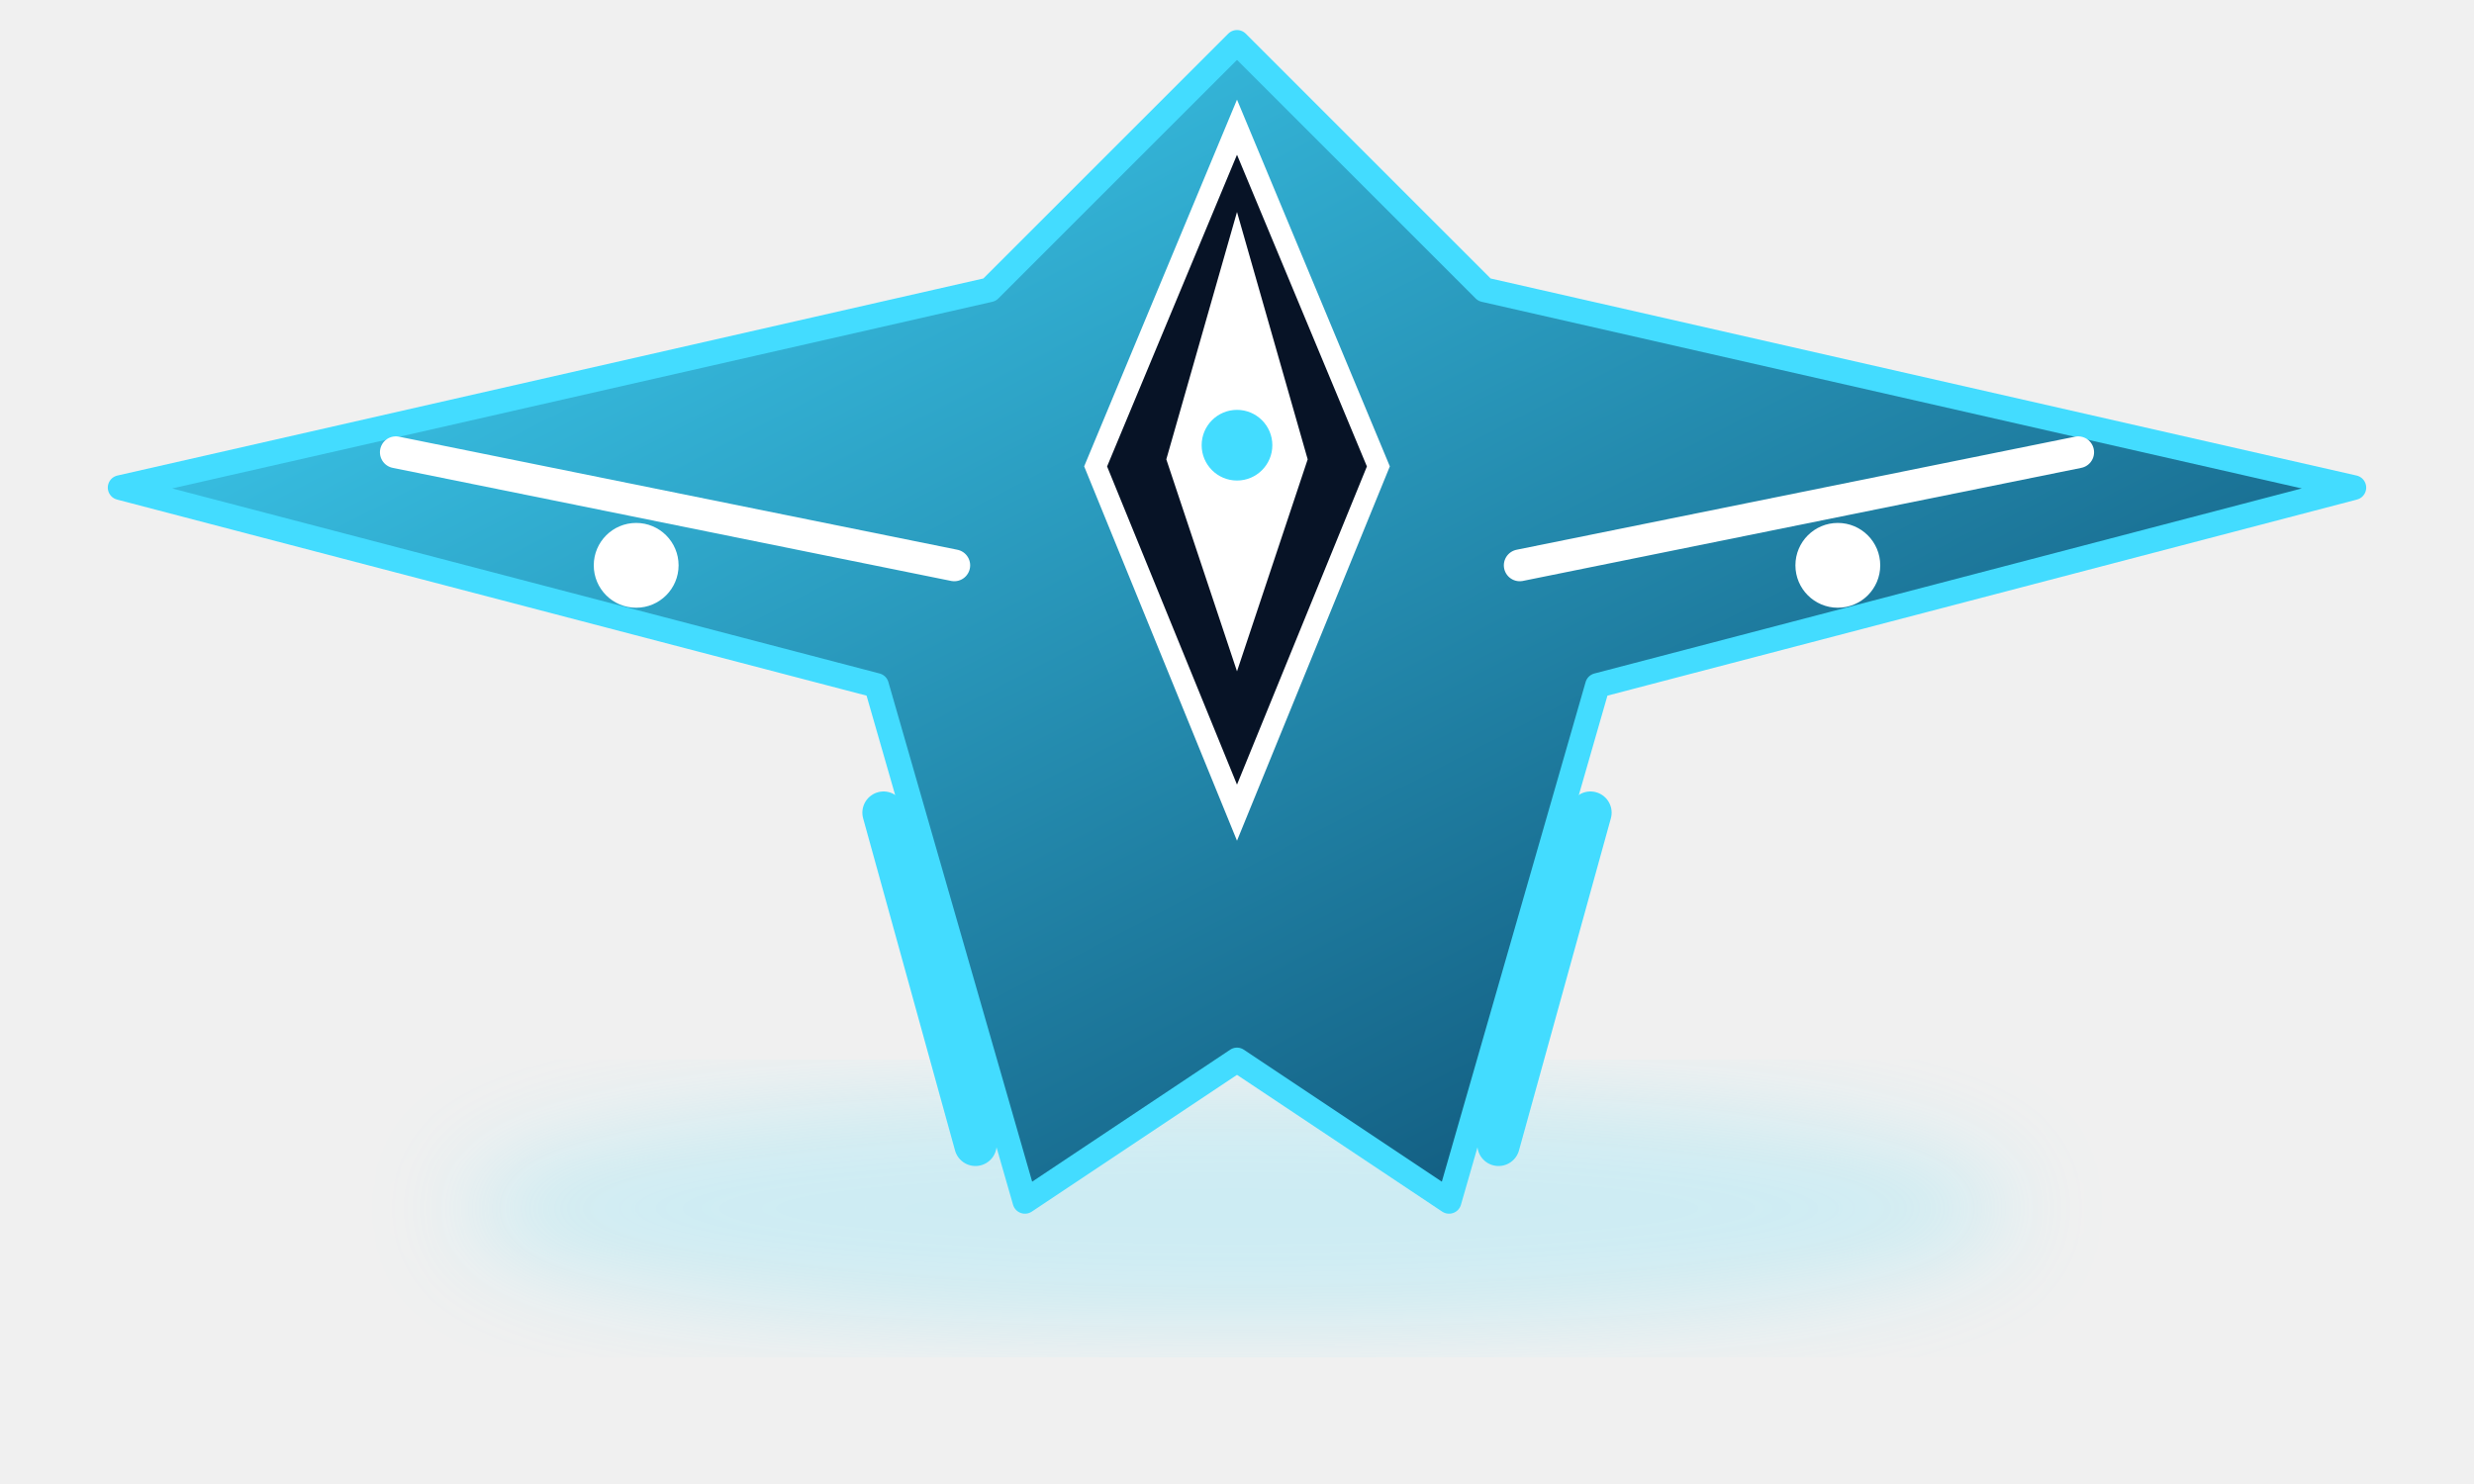
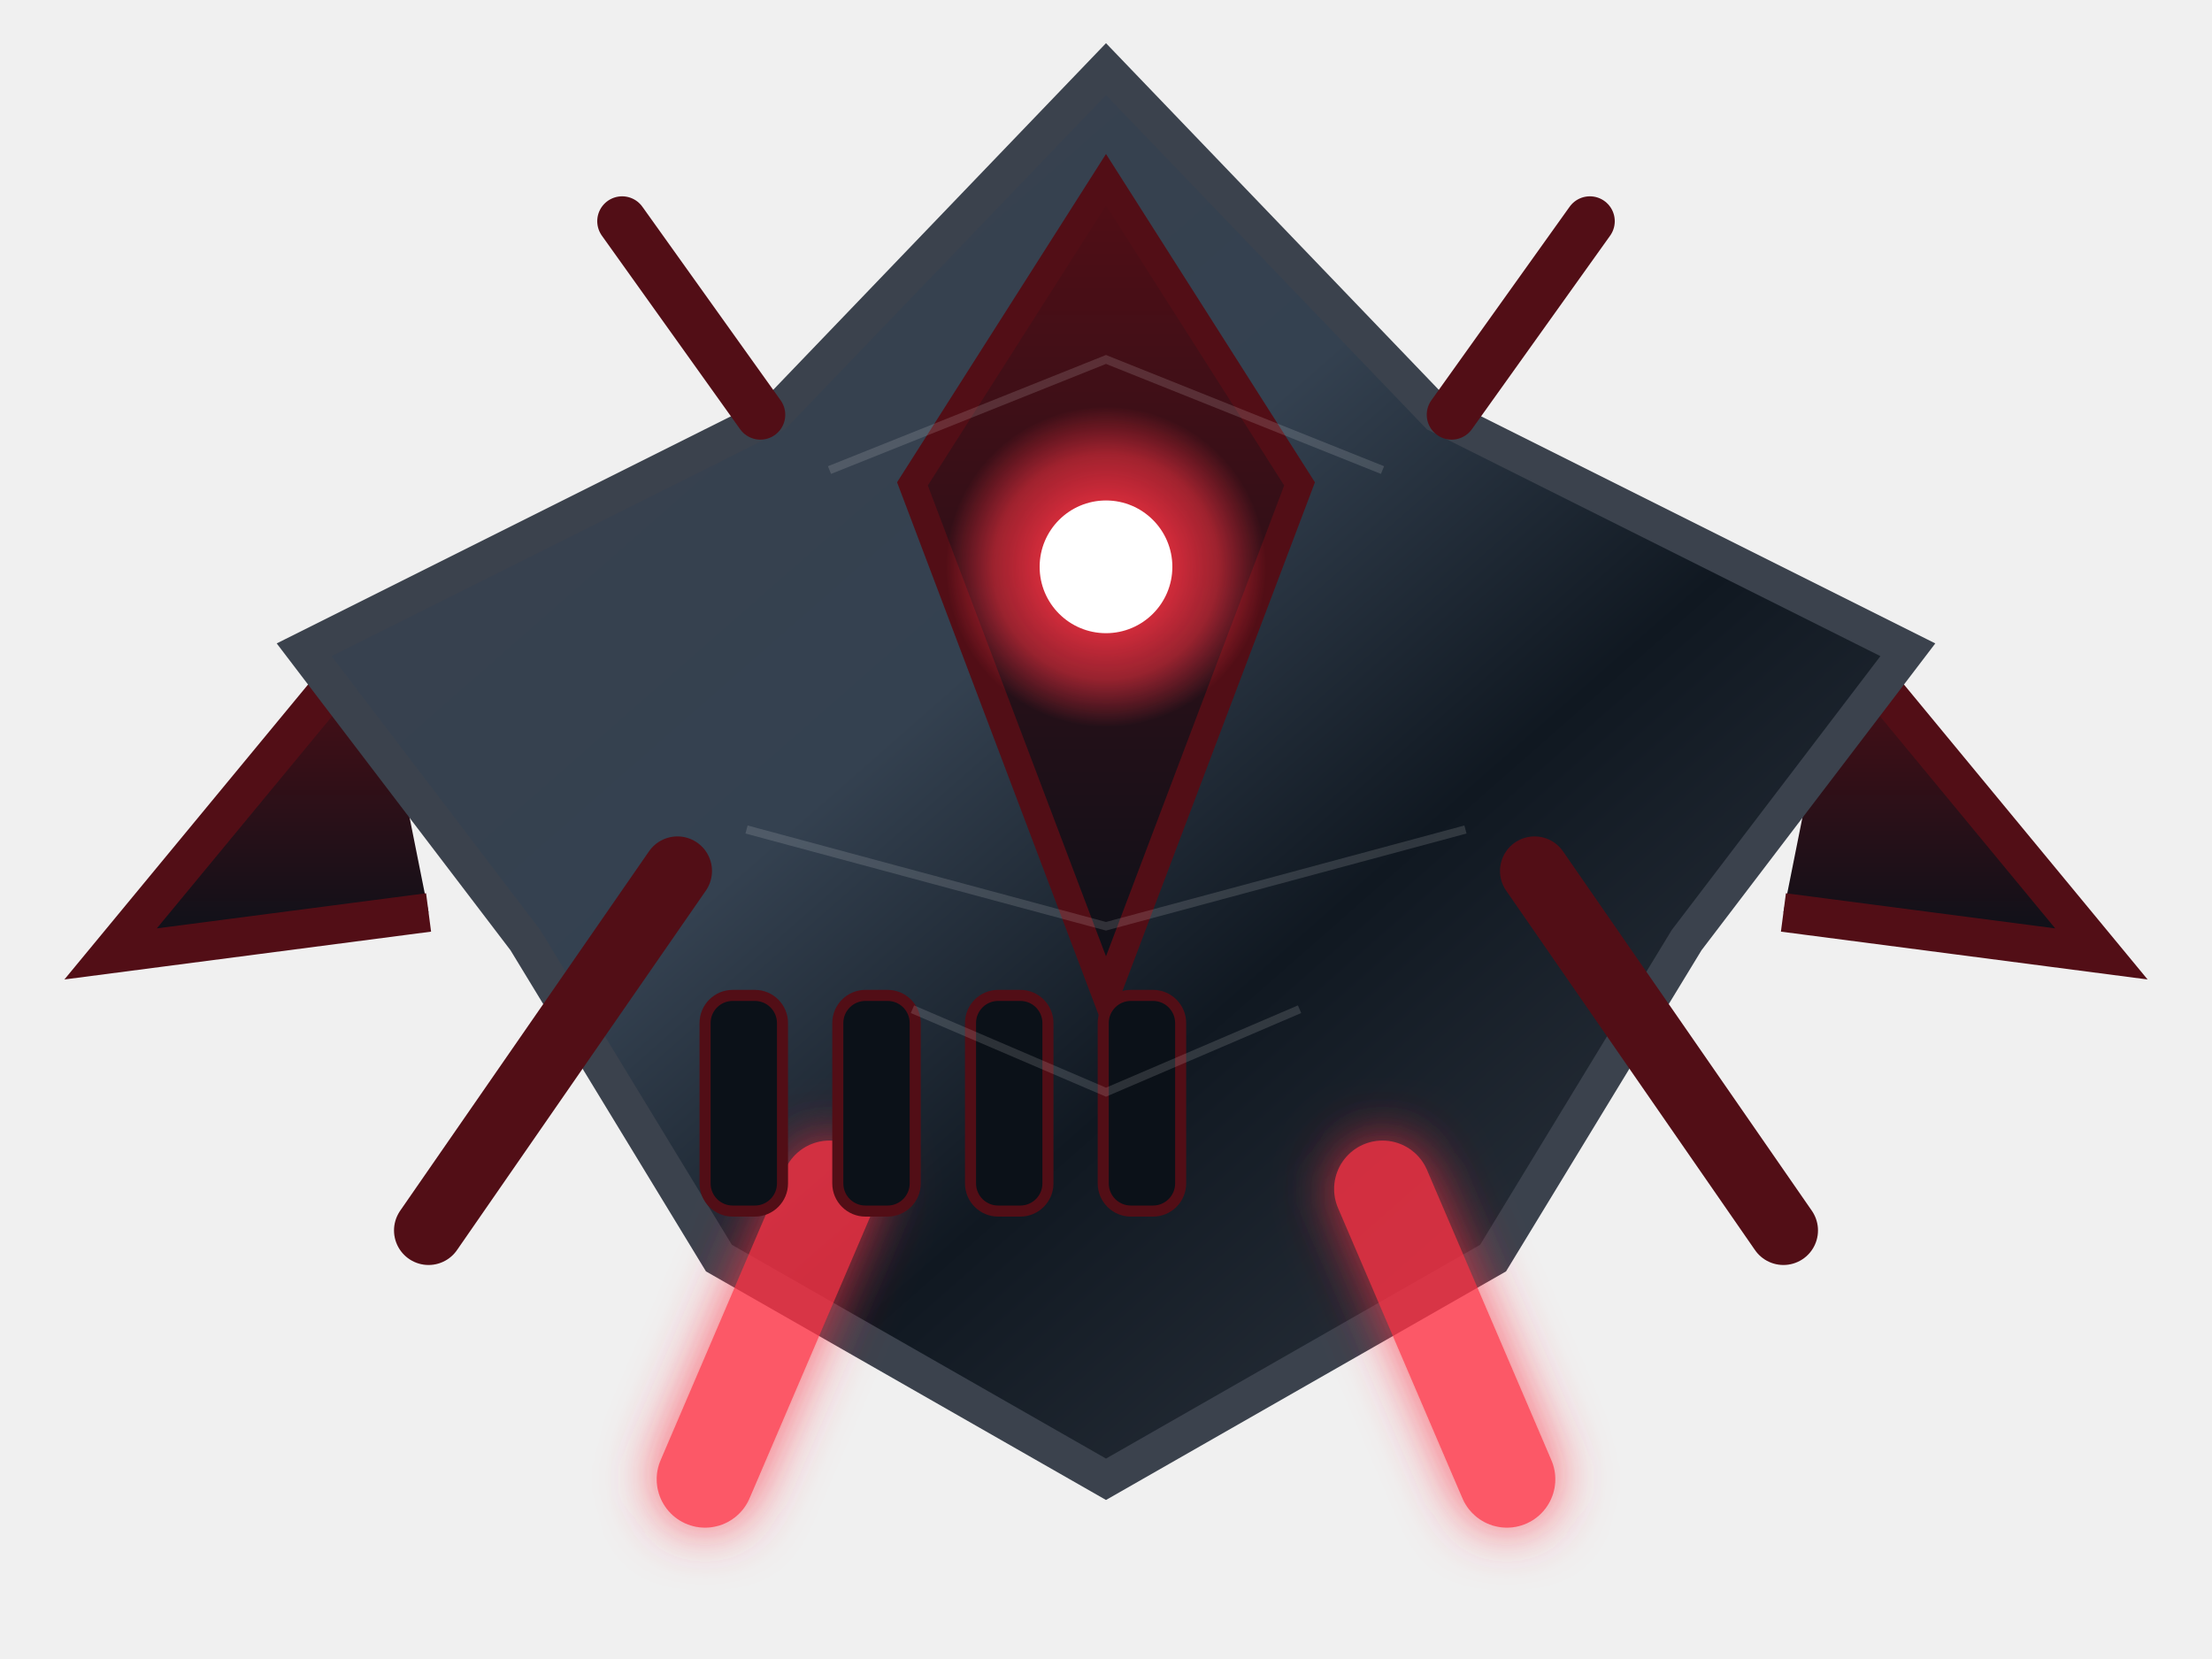
- <svg xmlns="http://www.w3.org/2000/svg" width="700" height="420" viewBox="0 0 700 420">
+ <svg xmlns="http://www.w3.org/2000/svg" viewBox="0 0 800 600">
  <defs>
-     <linearGradient id="g" x1="0" y1="0" x2="1" y2="1">
-       <stop stop-color="#43dcff" />
-       <stop offset="1" stop-color="#073f63" />
+     <filter id="gboss1" x="-80%" y="-80%" width="260%" height="260%">
+       <feGaussianBlur stdDeviation="10" result="b" />
+       <feMerge>
+         <feMergeNode in="b" />
+         <feMergeNode in="SourceGraphic" />
+       </feMerge>
+     </filter>
+     <linearGradient id="gboss1m" x1="0" y1="0" x2="1" y2="1">
+       <stop offset="0" stop-color="#3b424d" />
+       <stop offset=".42" stop-color="#344150" />
+       <stop offset=".62" stop-color="#101821" />
+       <stop offset="1" stop-color="#3b424d" />
    </linearGradient>
-     <filter id="gl">
-       <feGaussianBlur stdDeviation="14" />
-     </filter>
+     <linearGradient id="gboss1a" x1="0" y1="0" x2="0" y2="1">
+       <stop stop-color="#520e16" />
+       <stop offset="1" stop-color="#0b1119" />
+     </linearGradient>
+     <radialGradient id="gboss1c">
+       <stop stop-color="#ffffff" />
+       <stop offset=".22" stop-color="#ff3344" />
+       <stop offset=".7" stop-color="#ff3344" stop-opacity=".55" />
+       <stop offset="1" stop-color="#ff3344" stop-opacity="0" />
+     </radialGradient>
  </defs>
-   <ellipse cx="350" cy="342" rx="220" ry="35" fill="#43dcff" opacity=".2" filter="url(#gl)" />
-   <path d="M350 12 L420 82 L666 138 L452 194 L410 340 L350 300 L290 340 L248 194 L34 138 L280 82 Z" fill="url(#g)" stroke="#43dcff" stroke-width="7" stroke-linejoin="round" />
-   <path d="M350 36 L390 132 L350 230 L310 132 Z" fill="#071326" stroke="#ffffff" stroke-width="6" />
-   <path d="M350 60 L370 130 L350 190 L330 130 Z" fill="#ffffff" />
-   <circle cx="350" cy="126" r="10" fill="#43dcff" />
-   <path d="M112 128 L270 160 M588 128 L430 160" stroke="#ffffff" stroke-width="9" stroke-linecap="round" />
-   <path d="M250 230 L276 324 M450 230 L424 324" stroke="#43dcff" stroke-width="12" stroke-linecap="round" />
-   <circle cx="180" cy="160" r="12" fill="#ffffff" />
-   <circle cx="520" cy="160" r="12" fill="#ffffff" />
+   <g>
+     <path d="M135 230 L40 345 L155 330 M665 230 L760 345 L645 330" fill="url(#gboss1a)" stroke="#520e16" stroke-width="14" />
+     <path d="M400 25 L520 150 L690 235 L610 340 L540 455 L400 535 L260 455 L190 340 L110 235 L280 150 Z" fill="url(#gboss1m)" stroke="#3b424d" stroke-width="13" />
+     <path d="M400 65 L470 175 L400 360 L330 175 Z" fill="url(#gboss1a)" stroke="#520e16" stroke-width="10" />
+     <circle cx="400" cy="205" r="58" fill="url(#gboss1c)" opacity=".95" />
+     <circle cx="400" cy="205" r="24" fill="#fff" />
+     <path d="M245 315 L155 445 M555 315 L645 445" stroke="#520e16" stroke-width="25" stroke-linecap="round" />
+     <path d="M300 430 L255 535 M500 430 L545 535" stroke="#ff3344" stroke-width="35" stroke-linecap="round" opacity=".8" filter="url(#gboss1)" />
+     <path d="M275 150 L225 80 M525 150 L575 80" stroke="#520e16" stroke-width="18" stroke-linecap="round" />
+     <rect x="255" y="360" width="28" height="78" rx="10" fill="#0b1118" stroke="#520e16" stroke-width="4" />
+     <rect x="303" y="360" width="28" height="78" rx="10" fill="#0b1118" stroke="#520e16" stroke-width="4" />
+     <rect x="351" y="360" width="28" height="78" rx="10" fill="#0b1118" stroke="#520e16" stroke-width="4" />
+     <rect x="399" y="360" width="28" height="78" rx="10" fill="#0b1118" stroke="#520e16" stroke-width="4" />
+     <g opacity=".75" fill="none" stroke="#ffffff" stroke-opacity=".18" stroke-width="3">
+       <path d="M300 170 L400 130 L500 170" />
+       <path d="M270 300 L400 335 L530 300" />
+       <path d="M330 365 L400 395 L470 365" />
+     </g>
+   </g>
</svg>
